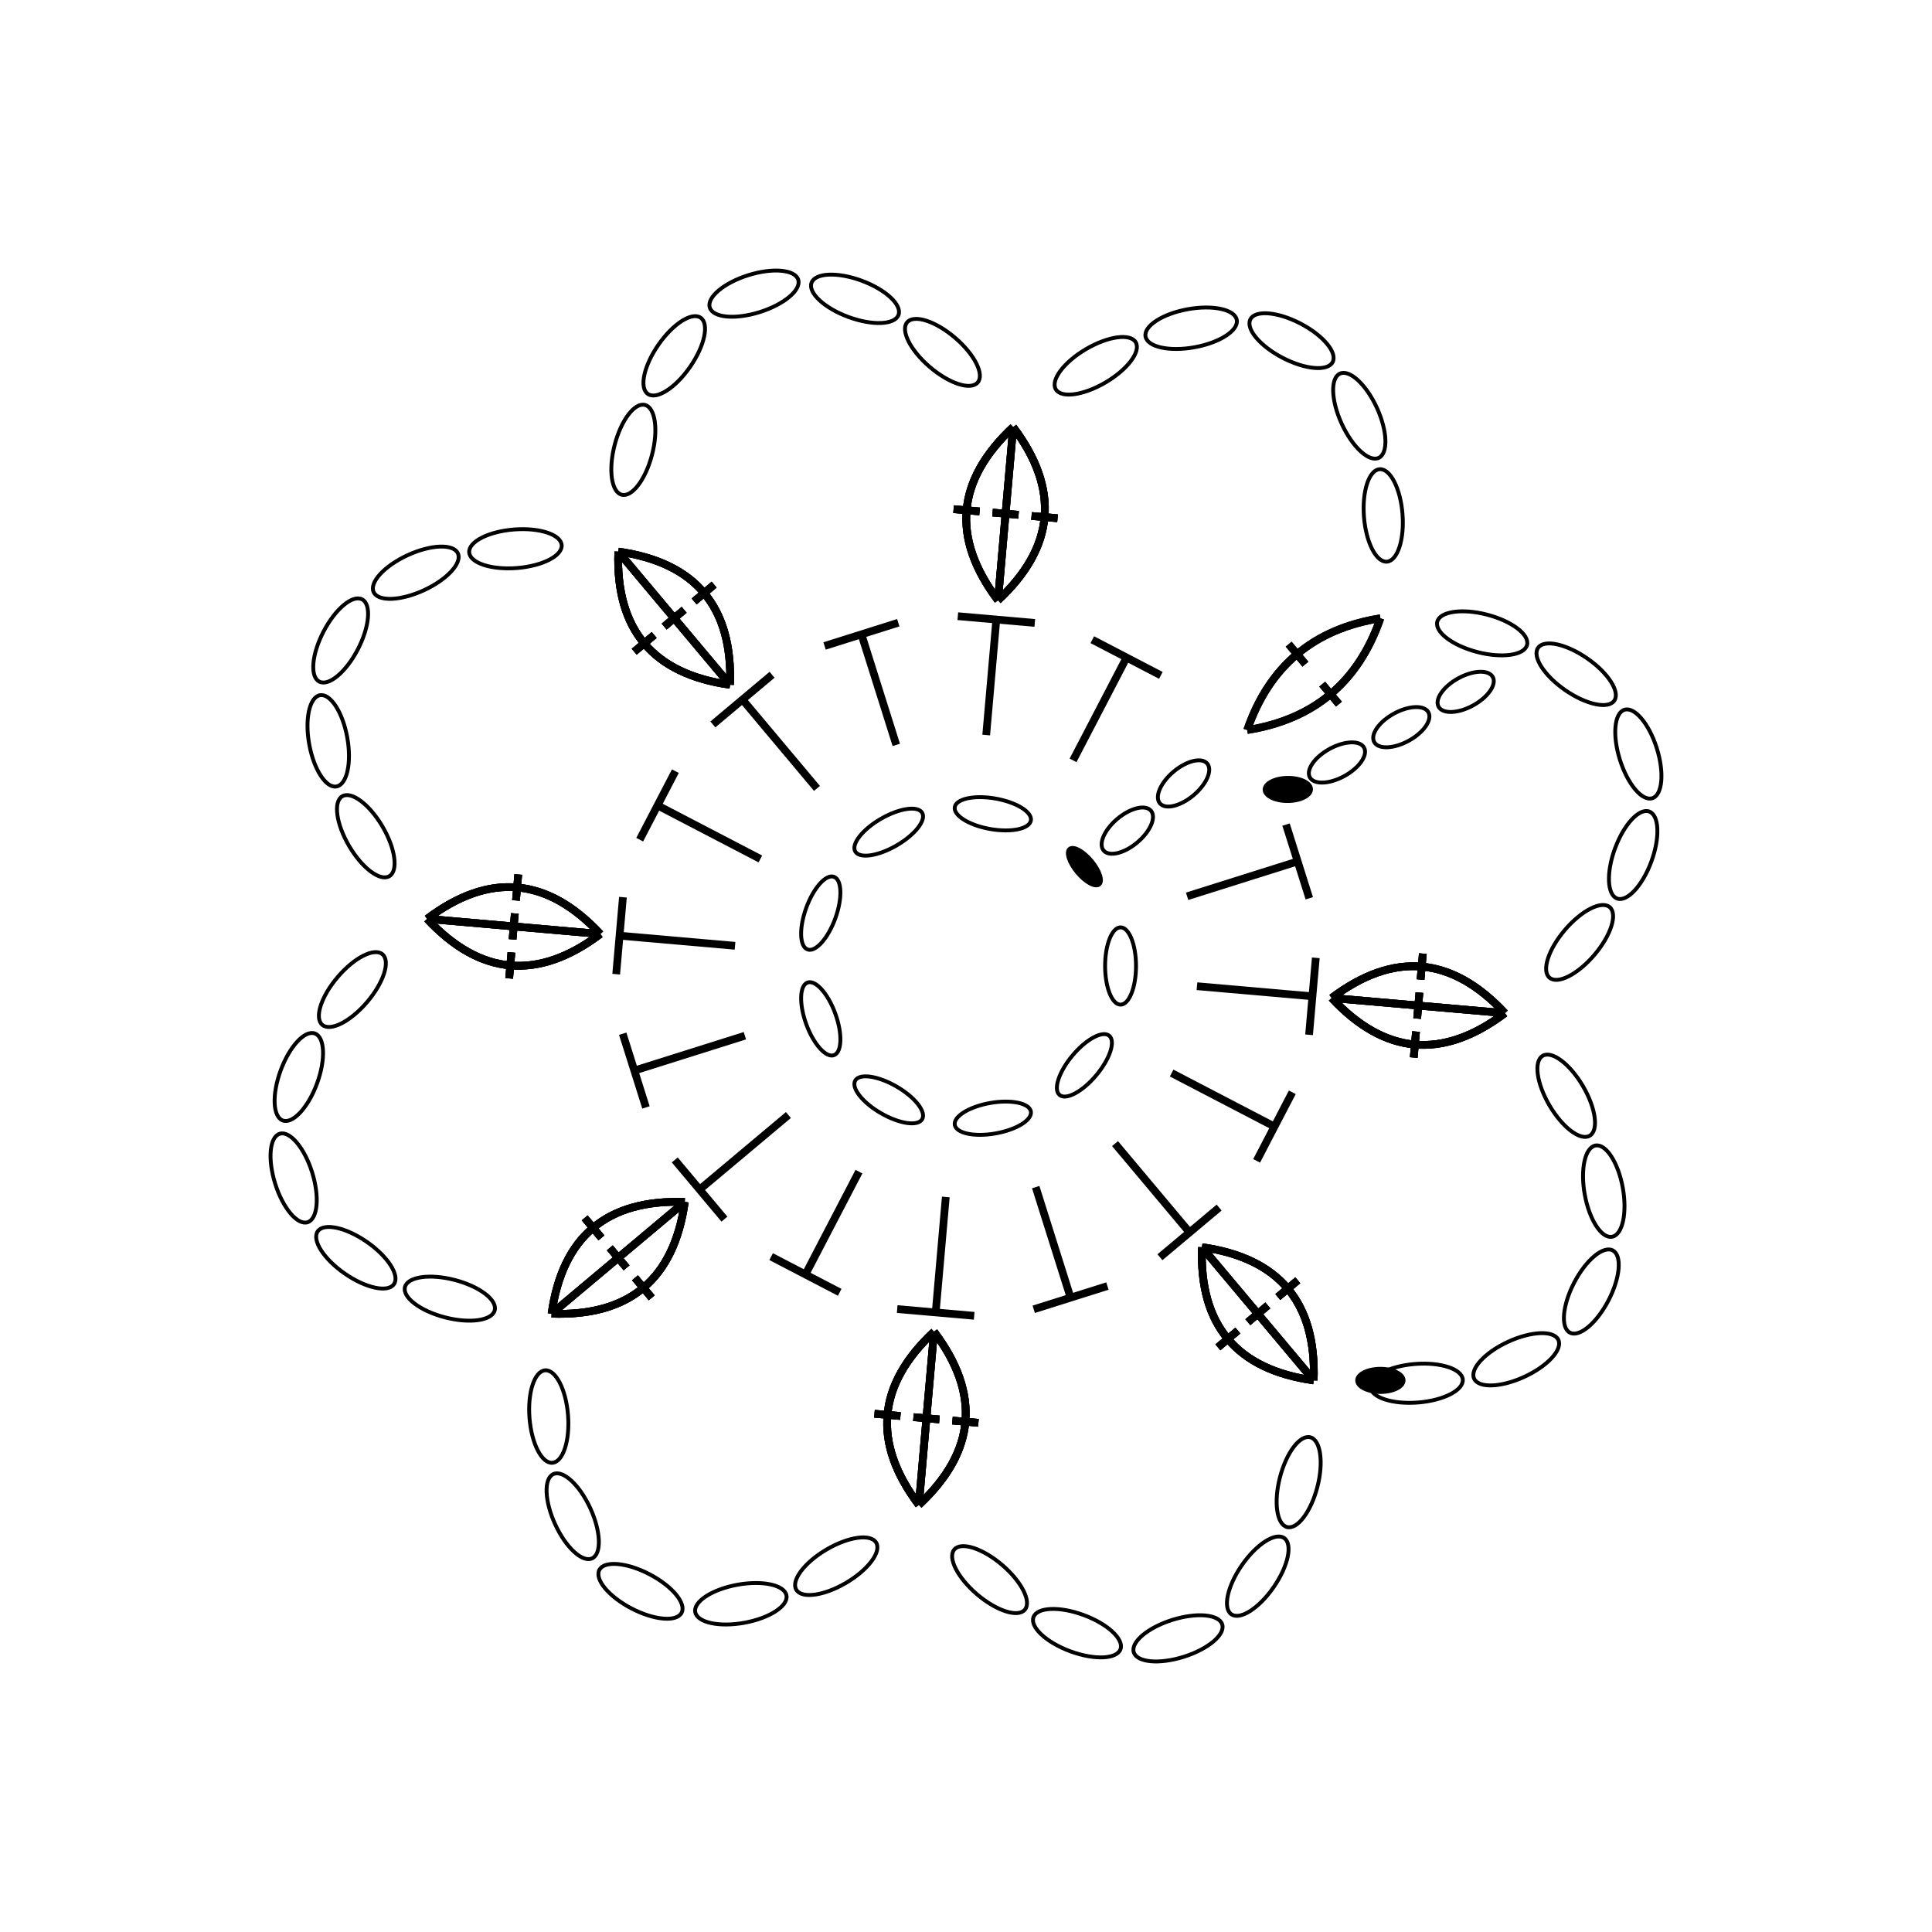
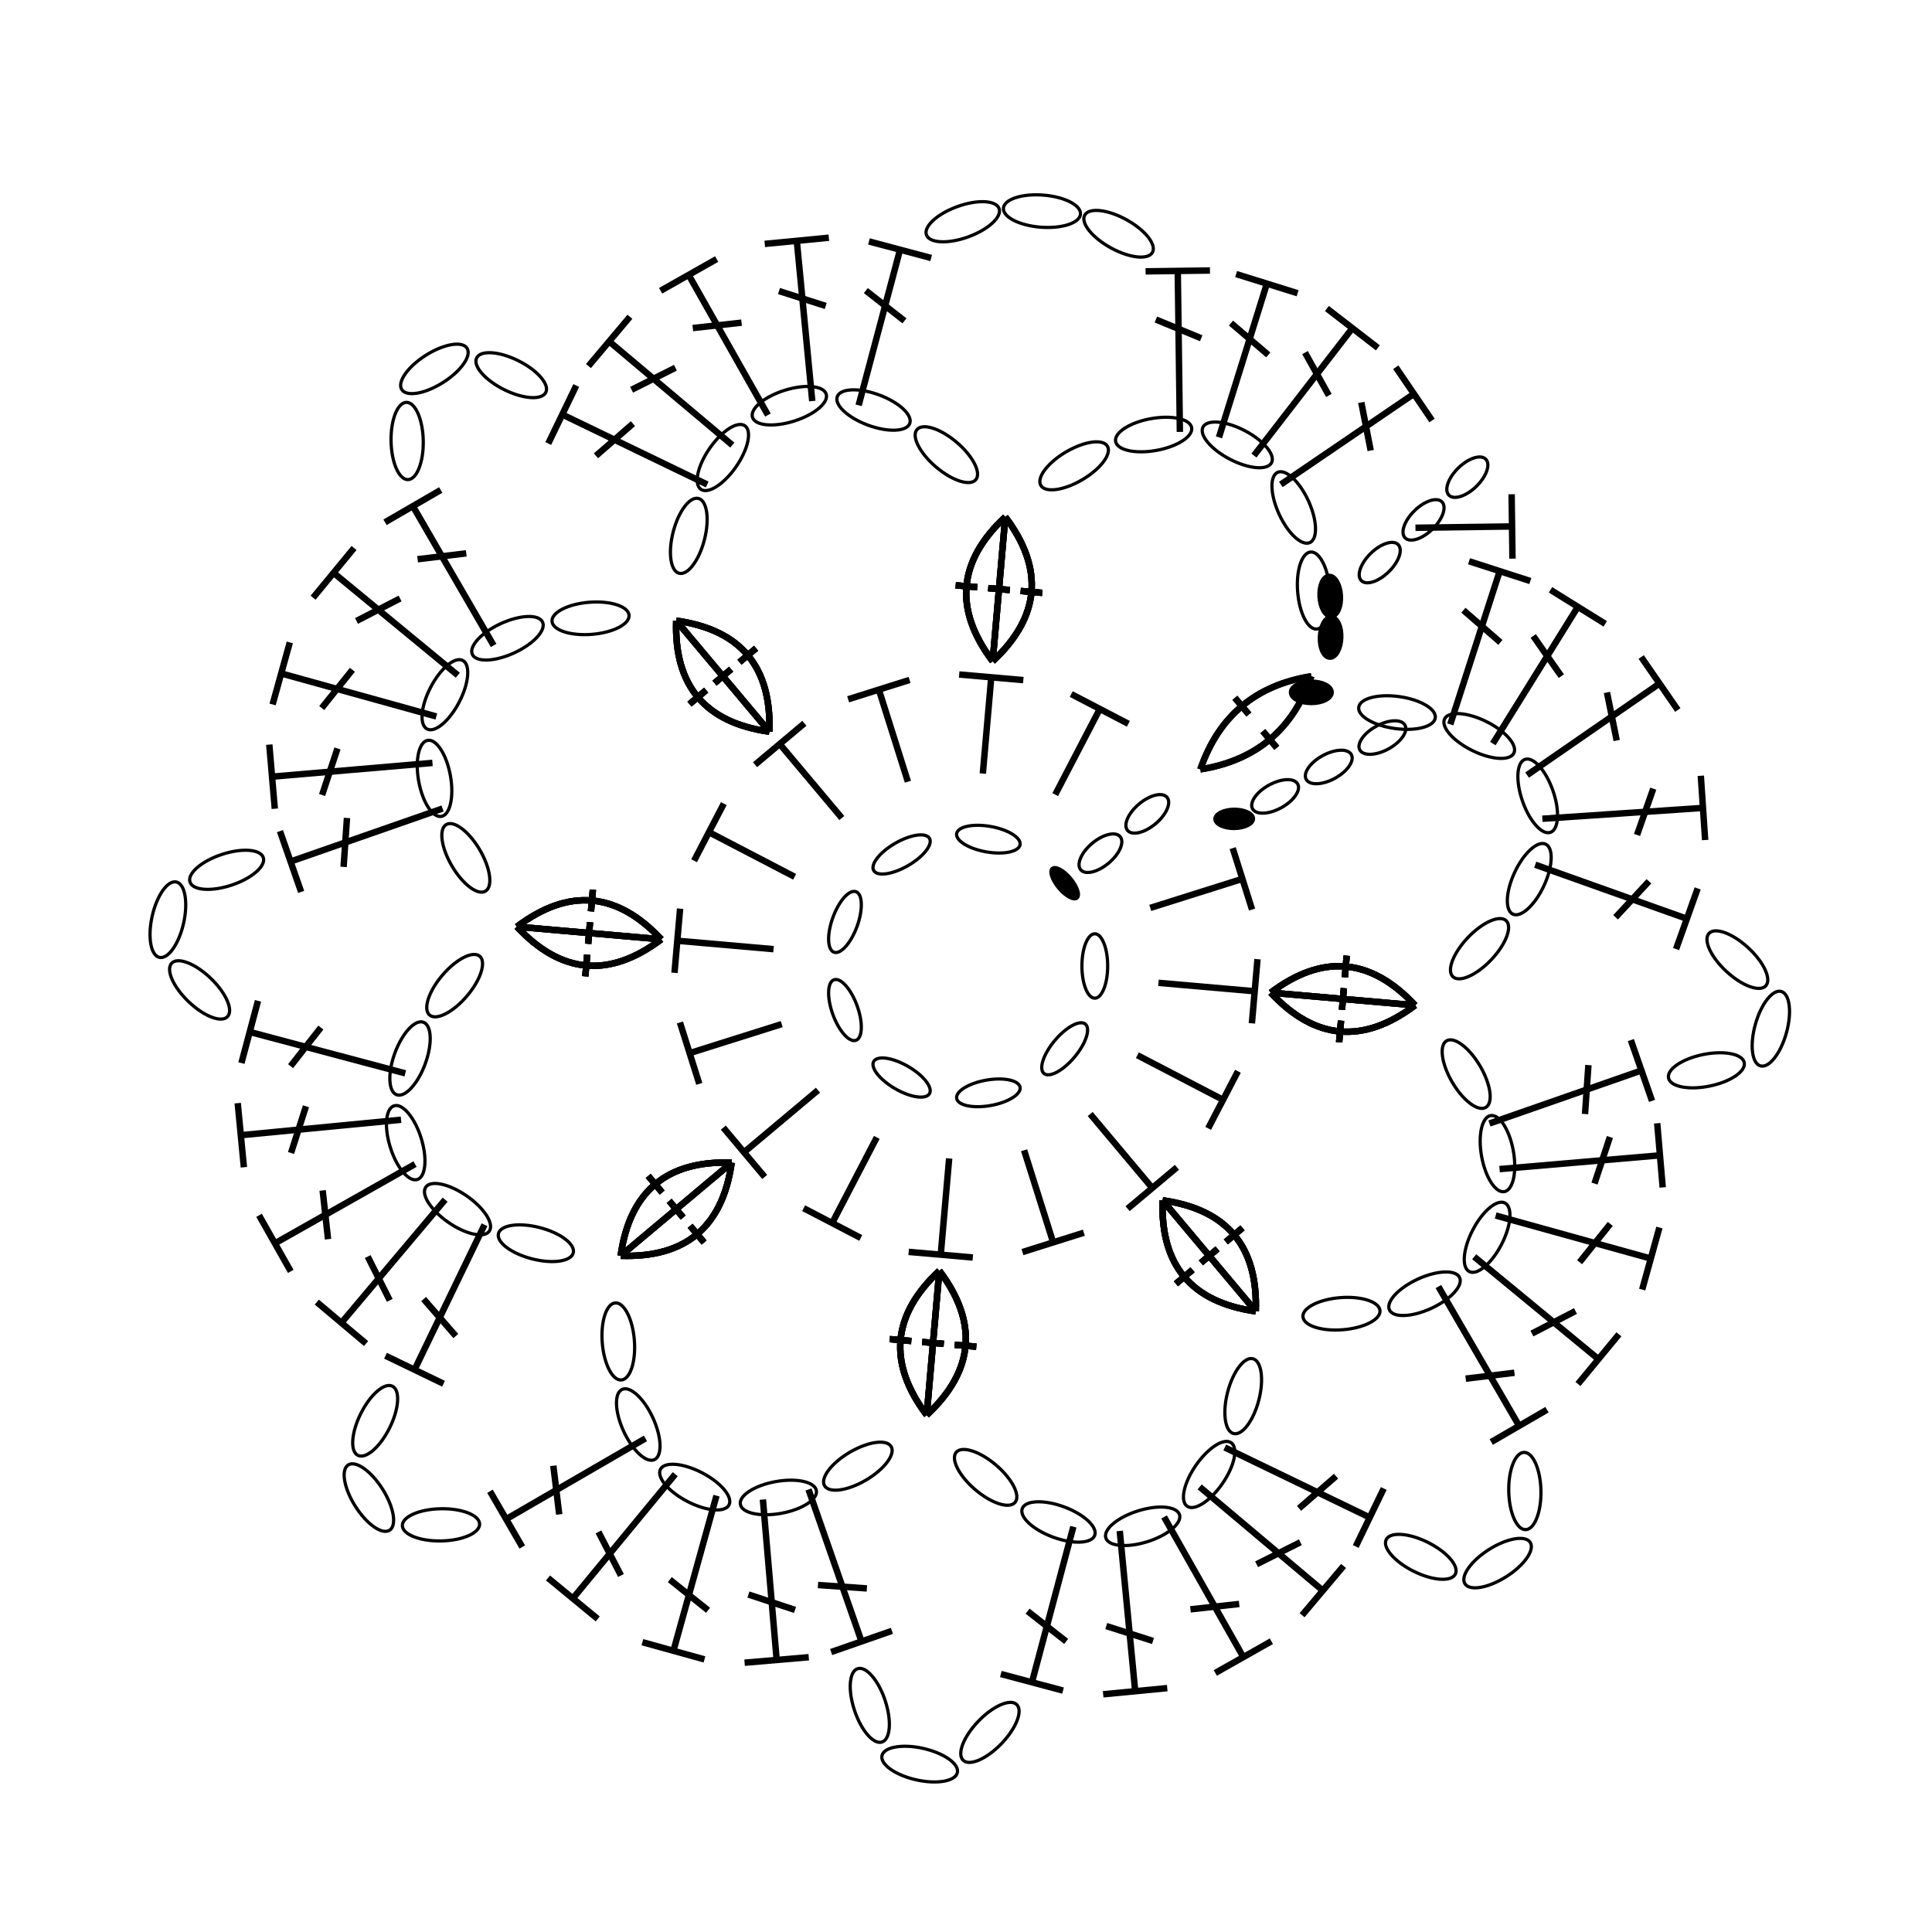
- <svg xmlns="http://www.w3.org/2000/svg" xmlns:xlink="http://www.w3.org/1999/xlink" width="500" height="500" viewBox="-250.0 -250.0 500 500">
+ <svg xmlns="http://www.w3.org/2000/svg" xmlns:xlink="http://www.w3.org/1999/xlink" width="600" height="600" viewBox="-300.0 -300.0 600 600">
  <defs>
    <g id="d0">
      <path d="M0,0 L0,-30" stroke-width="2" stroke="black" />
      <path d="M-10,-30 L10,-30" stroke-width="2" stroke="black" />
    </g>
    <g id="d1">
      <ellipse cx="0" cy="0" rx="12" ry="5" stroke="black" fill="none" stroke-width="1" />
    </g>
    <g id="d2">
      <ellipse cx="0" cy="0" rx="12" ry="5" stroke="black" fill="none" stroke-width="1" />
    </g>
    <g id="d3">
      <ellipse cx="0" cy="0" rx="12" ry="5" stroke="black" fill="none" stroke-width="1" />
    </g>
    <g id="d4">
      <ellipse cx="0" cy="0" rx="12" ry="5" stroke="black" fill="none" stroke-width="1" />
    </g>
    <g id="d5">
      <ellipse cx="0" cy="0" rx="12" ry="5" stroke="black" fill="none" stroke-width="1" />
    </g>
    <g id="d6">
      <ellipse cx="0" cy="0" rx="12" ry="5" stroke="black" fill="none" stroke-width="1" />
    </g>
    <g id="d7">
      <ellipse cx="0" cy="0" rx="12" ry="5" stroke="black" fill="none" stroke-width="1" />
    </g>
    <g id="d8">
+       <ellipse cx="0" cy="-5" rx="6" ry="3" stroke-width="2" stroke="black" fill="black" />
+     </g>
+     <g id="d9">
+       <ellipse cx="0" cy="0" rx="12" ry="5" stroke="black" fill="none" stroke-width="1" />
+     </g>
+     <g id="d10">
+       <path d="M0,0 L0,-50" stroke-width="2" stroke="black" />
+       <path d="M-10,-50 L10,-50" stroke-width="2" stroke="black" />
+       <path d="M-7,-35 L7,-29" stroke-width="2" stroke="black" />
+     </g>
+     <g id="d11">
+       <ellipse cx="0" cy="0" rx="12" ry="5" stroke="black" fill="none" stroke-width="1" />
+     </g>
+     <g id="d12">
+       <ellipse cx="0" cy="0" rx="12" ry="5" stroke="black" fill="none" stroke-width="1" />
+     </g>
+     <g id="d13">
+       <ellipse cx="0" cy="0" rx="12" ry="5" stroke="black" fill="none" stroke-width="1" />
+     </g>
+     <g id="d14">
+       <ellipse cx="0" cy="0" rx="12" ry="5" stroke="black" fill="none" stroke-width="1" />
+     </g>
+     <g id="d15">
+       <ellipse cx="0" cy="0" rx="12" ry="5" stroke="black" fill="none" stroke-width="1" />
+     </g>
+     <g id="d16">
+       <ellipse cx="0" cy="0" rx="12" ry="5" stroke="black" fill="none" stroke-width="1" />
+     </g>
+     <g id="d17">
      <ellipse cx="0" cy="0" rx="12" ry="5" stroke="black" fill="none" stroke-width="1" />
    </g>
  </defs>
-   <rect x="-250.0" y="-250.0" width="500" height="500" fill="white" />
+   <rect x="-300.0" y="-300.0" width="600" height="600" fill="white" />
  <ellipse cx="40.0" cy="0.0" rx="10" ry="4" fill="none" stroke="black" transform="rotate(90.0,40.0,0.0)" />
  <ellipse cx="30.642" cy="25.712" rx="10" ry="4" fill="none" stroke="black" transform="rotate(130.0,30.64178,25.7115)" />
  <ellipse cx="6.946" cy="39.392" rx="10" ry="4" fill="none" stroke="black" transform="rotate(170.0,6.945927,39.39231)" />
  <ellipse cx="-20" cy="34.641" rx="10" ry="4" fill="none" stroke="black" transform="rotate(210.0,-20,34.64102)" />
  <ellipse cx="-37.588" cy="13.681" rx="10" ry="4" fill="none" stroke="black" transform="rotate(250,-37.5877,13.68081)" />
  <ellipse cx="-37.588" cy="-13.681" rx="10" ry="4" fill="none" stroke="black" transform="rotate(290.0,-37.5877,-13.68081)" />
  <ellipse cx="-20" cy="-34.641" rx="10" ry="4" fill="none" stroke="black" transform="rotate(330.0,-20,-34.64102)" />
  <ellipse cx="6.946" cy="-39.392" rx="10" ry="4" fill="none" stroke="black" transform="rotate(370.0,6.945927,-39.39231)" />
  <ellipse cx="30.642" cy="-25.712" rx="6.0" ry="2.4" fill="black" stroke="black" transform="rotate(410.0,30.64178,-25.7115)" />
  <ellipse cx="41.749" cy="-35.032" rx="8" ry="4" fill="none" stroke="black" transform="rotate(-40,41.74942,-35.03192)" />
  <ellipse cx="56.304" cy="-47.245" rx="8" ry="4" fill="none" stroke="black" transform="rotate(-40,56.30427,-47.24489)" />
  <use xlink:href="#d0" x="0" y="0" transform="translate(27.70492,-53.22065) rotate(27.5,0,0)" />
  <use xlink:href="#d0" x="0" y="0" transform="translate(5.229345,-59.77168) rotate(5,0,0)" />
  <use xlink:href="#d0" x="0" y="0" transform="translate(-18.04235,-57.22302) rotate(-17.5,0,0)" />
  <use xlink:href="#d0" x="0" y="0" transform="translate(-38.56726,-45.96267) rotate(-40,0,0)" />
  <use xlink:href="#d0" x="0" y="0" transform="translate(-53.22065,-27.70492) rotate(-62.5,0,0)" />
  <use xlink:href="#d0" x="0" y="0" transform="translate(-59.77168,-5.229345) rotate(-85,0,0)" />
  <use xlink:href="#d0" x="0" y="0" transform="translate(-57.22302,18.04235) rotate(-107.5,0,0)" />
  <use xlink:href="#d0" x="0" y="0" transform="translate(-45.96267,38.56726) rotate(-130,0,0)" />
  <use xlink:href="#d0" x="0" y="0" transform="translate(-27.70492,53.22065) rotate(-152.5,0,0)" />
  <use xlink:href="#d0" x="0" y="0" transform="translate(-5.229345,59.77168) rotate(-175.0,0,0)" />
  <use xlink:href="#d0" x="0" y="0" transform="translate(18.04235,57.22302) rotate(-197.5,0,0)" />
  <use xlink:href="#d0" x="0" y="0" transform="translate(38.56726,45.96267) rotate(-220.0,0,0)" />
  <use xlink:href="#d0" x="0" y="0" transform="translate(53.22065,27.70492) rotate(-242.5,0,0)" />
  <use xlink:href="#d0" x="0" y="0" transform="translate(59.77168,5.229345) rotate(-265.0,0,0)" />
  <use xlink:href="#d0" x="0" y="0" transform="translate(57.22302,-18.04235) rotate(-287.5,0,0)" />
  <ellipse cx="83.289" cy="-45.694" rx="6" ry="3" fill="black" stroke="black" transform="rotate(-0.5017822,83.28904,-45.69393)" />
  <ellipse cx="96.002" cy="-52.668" rx="8" ry="4" fill="none" stroke="black" transform="rotate(-28.75,96.00158,-52.66827)" />
  <ellipse cx="112.659" cy="-61.807" rx="8" ry="4" fill="none" stroke="black" transform="rotate(-28.75,112.6594,-61.80706)" />
  <ellipse cx="129.317" cy="-70.946" rx="8" ry="4" fill="none" stroke="black" transform="rotate(-28.75,129.3172,-70.94584)" />
  <path d="M72.774,-61.065 Q81.333,-85.869,107.246,-89.99" stroke="black" fill="none" stroke-width="2" />
  <path d="M83.502,-83.284 L87.841,-78.113" stroke="black" fill="none" stroke-width="2" />
  <path d="M72.774,-61.065 Q98.688,-65.186,107.246,-89.99" stroke="black" fill="none" stroke-width="2" />
  <path d="M92.18,-72.942 L96.518,-67.771" stroke="black" fill="none" stroke-width="2" />
  <path d="M72.774,-61.065 Q81.333,-85.869,107.246,-89.99" stroke="black" fill="none" stroke-width="2" />
  <path d="M83.502,-83.284 L87.841,-78.113" stroke="black" fill="none" stroke-width="2" />
  <path d="M72.774,-61.065 Q98.688,-65.186,107.246,-89.99" stroke="black" fill="none" stroke-width="2" />
  <path d="M92.18,-72.942 L96.518,-67.771" stroke="black" fill="none" stroke-width="2" />
  <path d="M8.28,-94.638 Q-9.932,-118.818,12.202,-139.467" stroke="black" fill="none" stroke-width="2" />
  <path d="M-3.208,-118.229 L3.516,-117.641" stroke="black" fill="none" stroke-width="2" />
  <path d="M8.28,-94.638 Q10.241,-117.053,12.202,-139.467" stroke="black" fill="none" stroke-width="2" />
  <path d="M6.879,-117.347 L13.603,-116.759" stroke="black" fill="none" stroke-width="2" />
  <path d="M8.28,-94.638 Q30.414,-115.288,12.202,-139.467" stroke="black" fill="none" stroke-width="2" />
  <path d="M16.965,-116.465 L23.689,-115.876" stroke="black" fill="none" stroke-width="2" />
  <path d="M8.28,-94.638 Q-9.932,-118.818,12.202,-139.467" stroke="black" fill="none" stroke-width="2" />
  <path d="M-3.208,-118.229 L3.516,-117.641" stroke="black" fill="none" stroke-width="2" />
  <path d="M8.28,-94.638 Q10.241,-117.053,12.202,-139.467" stroke="black" fill="none" stroke-width="2" />
  <path d="M6.879,-117.347 L13.603,-116.759" stroke="black" fill="none" stroke-width="2" />
  <path d="M8.28,-94.638 Q30.414,-115.288,12.202,-139.467" stroke="black" fill="none" stroke-width="2" />
  <path d="M16.965,-116.465 L23.689,-115.876" stroke="black" fill="none" stroke-width="2" />
  <path d="M8.28,-94.638 Q-9.932,-118.818,12.202,-139.467" stroke="black" fill="none" stroke-width="2" />
  <path d="M-3.208,-118.229 L3.516,-117.641" stroke="black" fill="none" stroke-width="2" />
  <path d="M8.28,-94.638 Q10.241,-117.053,12.202,-139.467" stroke="black" fill="none" stroke-width="2" />
  <path d="M6.879,-117.347 L13.603,-116.759" stroke="black" fill="none" stroke-width="2" />
  <path d="M8.28,-94.638 Q30.414,-115.288,12.202,-139.467" stroke="black" fill="none" stroke-width="2" />
  <path d="M16.965,-116.465 L23.689,-115.876" stroke="black" fill="none" stroke-width="2" />
  <path d="M-61.065,-72.774 Q-91.04,-76.994,-89.99,-107.246" stroke="black" fill="none" stroke-width="2" />
  <path d="M-85.869,-81.333 L-80.698,-85.671" stroke="black" fill="none" stroke-width="2" />
  <path d="M-61.065,-72.774 Q-75.528,-90.01,-89.99,-107.246" stroke="black" fill="none" stroke-width="2" />
  <path d="M-78.113,-87.841 L-72.942,-92.18" stroke="black" fill="none" stroke-width="2" />
  <path d="M-61.065,-72.774 Q-60.015,-103.027,-89.99,-107.246" stroke="black" fill="none" stroke-width="2" />
  <path d="M-70.357,-94.349 L-65.186,-98.688" stroke="black" fill="none" stroke-width="2" />
  <path d="M-61.065,-72.774 Q-91.04,-76.994,-89.99,-107.246" stroke="black" fill="none" stroke-width="2" />
  <path d="M-85.869,-81.333 L-80.698,-85.671" stroke="black" fill="none" stroke-width="2" />
  <path d="M-61.065,-72.774 Q-75.528,-90.01,-89.99,-107.246" stroke="black" fill="none" stroke-width="2" />
  <path d="M-78.113,-87.841 L-72.942,-92.18" stroke="black" fill="none" stroke-width="2" />
  <path d="M-61.065,-72.774 Q-60.015,-103.027,-89.99,-107.246" stroke="black" fill="none" stroke-width="2" />
  <path d="M-70.357,-94.349 L-65.186,-98.688" stroke="black" fill="none" stroke-width="2" />
  <path d="M-61.065,-72.774 Q-91.04,-76.994,-89.99,-107.246" stroke="black" fill="none" stroke-width="2" />
  <path d="M-85.869,-81.333 L-80.698,-85.671" stroke="black" fill="none" stroke-width="2" />
  <path d="M-61.065,-72.774 Q-75.528,-90.01,-89.99,-107.246" stroke="black" fill="none" stroke-width="2" />
  <path d="M-78.113,-87.841 L-72.942,-92.18" stroke="black" fill="none" stroke-width="2" />
  <path d="M-61.065,-72.774 Q-60.015,-103.027,-89.99,-107.246" stroke="black" fill="none" stroke-width="2" />
  <path d="M-70.357,-94.349 L-65.186,-98.688" stroke="black" fill="none" stroke-width="2" />
  <path d="M-94.638,-8.28 Q-118.818,9.932,-139.467,-12.202" stroke="black" fill="none" stroke-width="2" />
  <path d="M-118.229,3.208 L-117.641,-3.516" stroke="black" fill="none" stroke-width="2" />
  <path d="M-94.638,-8.28 Q-117.053,-10.241,-139.467,-12.202" stroke="black" fill="none" stroke-width="2" />
  <path d="M-117.347,-6.879 L-116.759,-13.603" stroke="black" fill="none" stroke-width="2" />
  <path d="M-94.638,-8.28 Q-115.288,-30.414,-139.467,-12.202" stroke="black" fill="none" stroke-width="2" />
  <path d="M-116.465,-16.965 L-115.876,-23.689" stroke="black" fill="none" stroke-width="2" />
  <path d="M-94.638,-8.28 Q-118.818,9.932,-139.467,-12.202" stroke="black" fill="none" stroke-width="2" />
  <path d="M-118.229,3.208 L-117.641,-3.516" stroke="black" fill="none" stroke-width="2" />
  <path d="M-94.638,-8.28 Q-117.053,-10.241,-139.467,-12.202" stroke="black" fill="none" stroke-width="2" />
  <path d="M-117.347,-6.879 L-116.759,-13.603" stroke="black" fill="none" stroke-width="2" />
  <path d="M-94.638,-8.28 Q-115.288,-30.414,-139.467,-12.202" stroke="black" fill="none" stroke-width="2" />
  <path d="M-116.465,-16.965 L-115.876,-23.689" stroke="black" fill="none" stroke-width="2" />
  <path d="M-94.638,-8.28 Q-118.818,9.932,-139.467,-12.202" stroke="black" fill="none" stroke-width="2" />
  <path d="M-118.229,3.208 L-117.641,-3.516" stroke="black" fill="none" stroke-width="2" />
  <path d="M-94.638,-8.28 Q-117.053,-10.241,-139.467,-12.202" stroke="black" fill="none" stroke-width="2" />
  <path d="M-117.347,-6.879 L-116.759,-13.603" stroke="black" fill="none" stroke-width="2" />
  <path d="M-94.638,-8.28 Q-115.288,-30.414,-139.467,-12.202" stroke="black" fill="none" stroke-width="2" />
  <path d="M-116.465,-16.965 L-115.876,-23.689" stroke="black" fill="none" stroke-width="2" />
  <path d="M-72.774,61.065 Q-76.994,91.04,-107.246,89.99" stroke="black" fill="none" stroke-width="2" />
  <path d="M-81.333,85.869 L-85.671,80.698" stroke="black" fill="none" stroke-width="2" />
  <path d="M-72.774,61.065 Q-90.01,75.528,-107.246,89.99" stroke="black" fill="none" stroke-width="2" />
  <path d="M-87.841,78.113 L-92.18,72.942" stroke="black" fill="none" stroke-width="2" />
  <path d="M-72.774,61.065 Q-103.027,60.015,-107.246,89.99" stroke="black" fill="none" stroke-width="2" />
  <path d="M-94.349,70.357 L-98.688,65.186" stroke="black" fill="none" stroke-width="2" />
  <path d="M-72.774,61.065 Q-76.994,91.04,-107.246,89.99" stroke="black" fill="none" stroke-width="2" />
  <path d="M-81.333,85.869 L-85.671,80.698" stroke="black" fill="none" stroke-width="2" />
  <path d="M-72.774,61.065 Q-90.01,75.528,-107.246,89.99" stroke="black" fill="none" stroke-width="2" />
  <path d="M-87.841,78.113 L-92.18,72.942" stroke="black" fill="none" stroke-width="2" />
  <path d="M-72.774,61.065 Q-103.027,60.015,-107.246,89.99" stroke="black" fill="none" stroke-width="2" />
  <path d="M-94.349,70.357 L-98.688,65.186" stroke="black" fill="none" stroke-width="2" />
  <path d="M-72.774,61.065 Q-76.994,91.04,-107.246,89.99" stroke="black" fill="none" stroke-width="2" />
  <path d="M-81.333,85.869 L-85.671,80.698" stroke="black" fill="none" stroke-width="2" />
  <path d="M-72.774,61.065 Q-90.01,75.528,-107.246,89.99" stroke="black" fill="none" stroke-width="2" />
  <path d="M-87.841,78.113 L-92.18,72.942" stroke="black" fill="none" stroke-width="2" />
  <path d="M-72.774,61.065 Q-103.027,60.015,-107.246,89.99" stroke="black" fill="none" stroke-width="2" />
  <path d="M-94.349,70.357 L-98.688,65.186" stroke="black" fill="none" stroke-width="2" />
  <path d="M-8.28,94.638 Q9.932,118.818,-12.202,139.467" stroke="black" fill="none" stroke-width="2" />
  <path d="M3.208,118.229 L-3.516,117.641" stroke="black" fill="none" stroke-width="2" />
  <path d="M-8.28,94.638 Q-10.241,117.053,-12.202,139.467" stroke="black" fill="none" stroke-width="2" />
  <path d="M-6.879,117.347 L-13.603,116.759" stroke="black" fill="none" stroke-width="2" />
  <path d="M-8.28,94.638 Q-30.414,115.288,-12.202,139.467" stroke="black" fill="none" stroke-width="2" />
  <path d="M-16.965,116.465 L-23.689,115.876" stroke="black" fill="none" stroke-width="2" />
  <path d="M-8.28,94.638 Q9.932,118.818,-12.202,139.467" stroke="black" fill="none" stroke-width="2" />
  <path d="M3.208,118.229 L-3.516,117.641" stroke="black" fill="none" stroke-width="2" />
  <path d="M-8.28,94.638 Q-10.241,117.053,-12.202,139.467" stroke="black" fill="none" stroke-width="2" />
  <path d="M-6.879,117.347 L-13.603,116.759" stroke="black" fill="none" stroke-width="2" />
  <path d="M-8.28,94.638 Q-30.414,115.288,-12.202,139.467" stroke="black" fill="none" stroke-width="2" />
  <path d="M-16.965,116.465 L-23.689,115.876" stroke="black" fill="none" stroke-width="2" />
  <path d="M-8.28,94.638 Q9.932,118.818,-12.202,139.467" stroke="black" fill="none" stroke-width="2" />
  <path d="M3.208,118.229 L-3.516,117.641" stroke="black" fill="none" stroke-width="2" />
  <path d="M-8.28,94.638 Q-10.241,117.053,-12.202,139.467" stroke="black" fill="none" stroke-width="2" />
  <path d="M-6.879,117.347 L-13.603,116.759" stroke="black" fill="none" stroke-width="2" />
  <path d="M-8.28,94.638 Q-30.414,115.288,-12.202,139.467" stroke="black" fill="none" stroke-width="2" />
  <path d="M-16.965,116.465 L-23.689,115.876" stroke="black" fill="none" stroke-width="2" />
  <path d="M61.065,72.774 Q91.04,76.994,89.99,107.246" stroke="black" fill="none" stroke-width="2" />
  <path d="M85.869,81.333 L80.698,85.671" stroke="black" fill="none" stroke-width="2" />
  <path d="M61.065,72.774 Q75.528,90.01,89.99,107.246" stroke="black" fill="none" stroke-width="2" />
  <path d="M78.113,87.841 L72.942,92.18" stroke="black" fill="none" stroke-width="2" />
  <path d="M61.065,72.774 Q60.015,103.027,89.99,107.246" stroke="black" fill="none" stroke-width="2" />
  <path d="M70.357,94.349 L65.186,98.688" stroke="black" fill="none" stroke-width="2" />
  <path d="M61.065,72.774 Q91.04,76.994,89.99,107.246" stroke="black" fill="none" stroke-width="2" />
  <path d="M85.869,81.333 L80.698,85.671" stroke="black" fill="none" stroke-width="2" />
  <path d="M61.065,72.774 Q75.528,90.01,89.99,107.246" stroke="black" fill="none" stroke-width="2" />
  <path d="M78.113,87.841 L72.942,92.18" stroke="black" fill="none" stroke-width="2" />
  <path d="M61.065,72.774 Q60.015,103.027,89.99,107.246" stroke="black" fill="none" stroke-width="2" />
  <path d="M70.357,94.349 L65.186,98.688" stroke="black" fill="none" stroke-width="2" />
  <path d="M61.065,72.774 Q91.04,76.994,89.99,107.246" stroke="black" fill="none" stroke-width="2" />
  <path d="M85.869,81.333 L80.698,85.671" stroke="black" fill="none" stroke-width="2" />
  <path d="M61.065,72.774 Q75.528,90.01,89.99,107.246" stroke="black" fill="none" stroke-width="2" />
  <path d="M78.113,87.841 L72.942,92.18" stroke="black" fill="none" stroke-width="2" />
  <path d="M61.065,72.774 Q60.015,103.027,89.99,107.246" stroke="black" fill="none" stroke-width="2" />
  <path d="M70.357,94.349 L65.186,98.688" stroke="black" fill="none" stroke-width="2" />
  <path d="M94.638,8.28 Q118.818,-9.932,139.467,12.202" stroke="black" fill="none" stroke-width="2" />
  <path d="M118.229,-3.208 L117.641,3.516" stroke="black" fill="none" stroke-width="2" />
  <path d="M94.638,8.28 Q117.053,10.241,139.467,12.202" stroke="black" fill="none" stroke-width="2" />
  <path d="M117.347,6.879 L116.759,13.603" stroke="black" fill="none" stroke-width="2" />
  <path d="M94.638,8.28 Q115.288,30.414,139.467,12.202" stroke="black" fill="none" stroke-width="2" />
  <path d="M116.465,16.965 L115.876,23.689" stroke="black" fill="none" stroke-width="2" />
  <path d="M94.638,8.28 Q118.818,-9.932,139.467,12.202" stroke="black" fill="none" stroke-width="2" />
  <path d="M118.229,-3.208 L117.641,3.516" stroke="black" fill="none" stroke-width="2" />
  <path d="M94.638,8.28 Q117.053,10.241,139.467,12.202" stroke="black" fill="none" stroke-width="2" />
  <path d="M117.347,6.879 L116.759,13.603" stroke="black" fill="none" stroke-width="2" />
  <path d="M94.638,8.28 Q115.288,30.414,139.467,12.202" stroke="black" fill="none" stroke-width="2" />
  <path d="M116.465,16.965 L115.876,23.689" stroke="black" fill="none" stroke-width="2" />
  <path d="M94.638,8.28 Q118.818,-9.932,139.467,12.202" stroke="black" fill="none" stroke-width="2" />
  <path d="M118.229,-3.208 L117.641,3.516" stroke="black" fill="none" stroke-width="2" />
  <path d="M94.638,8.28 Q117.053,10.241,139.467,12.202" stroke="black" fill="none" stroke-width="2" />
  <path d="M117.347,6.879 L116.759,13.603" stroke="black" fill="none" stroke-width="2" />
  <path d="M94.638,8.28 Q115.288,30.414,139.467,12.202" stroke="black" fill="none" stroke-width="2" />
  <path d="M116.465,16.965 L115.876,23.689" stroke="black" fill="none" stroke-width="2" />
  <use xlink:href="#d1" x="0" y="0" transform="translate(107.9802,-116.6039) rotate(-94.53157)" />
  <use xlink:href="#d1" x="0" y="0" transform="translate(101.7815,-142.4005) rotate(-114.7022)" />
  <use xlink:href="#d1" x="0" y="0" transform="translate(84.24578,-161.8346) rotate(-152.5)" />
  <use xlink:href="#d1" x="0" y="0" transform="translate(58.26819,-165.0521) rotate(169.7022)" />
  <use xlink:href="#d1" x="0" y="0" transform="translate(33.58144,-155.3335) rotate(149.5316)" />
  <use xlink:href="#d2" x="0" y="0" transform="translate(-6.097882,-158.805) rotate(-139.5316)" />
  <use xlink:href="#d2" x="0" y="0" transform="translate(-28.72198,-172.6627) rotate(-159.7022)" />
  <use xlink:href="#d2" x="0" y="0" transform="translate(-54.86361,-174.0051) rotate(162.5)" />
  <use xlink:href="#d2" x="0" y="0" transform="translate(-75.5076,-157.9113) rotate(124.7022)" />
  <use xlink:href="#d2" x="0" y="0" transform="translate(-86.09171,-133.583) rotate(104.5316)" />
  <use xlink:href="#d3" x="0" y="0" transform="translate(-116.6039,-107.9802) rotate(175.4684)" />
  <use xlink:href="#d3" x="0" y="0" transform="translate(-142.4005,-101.7815) rotate(155.2978)" />
  <use xlink:href="#d3" x="0" y="0" transform="translate(-161.8346,-84.24578) rotate(117.5)" />
  <use xlink:href="#d3" x="0" y="0" transform="translate(-165.0521,-58.26819) rotate(79.70224)" />
  <use xlink:href="#d3" x="0" y="0" transform="translate(-155.3335,-33.58144) rotate(59.53157)" />
  <use xlink:href="#d4" x="0" y="0" transform="translate(-158.805,6.097882) rotate(130.4684)" />
  <use xlink:href="#d4" x="0" y="0" transform="translate(-172.6627,28.72198) rotate(110.2978)" />
  <use xlink:href="#d4" x="0" y="0" transform="translate(-174.0051,54.86361) rotate(72.5)" />
  <use xlink:href="#d4" x="0" y="0" transform="translate(-157.9113,75.5076) rotate(34.70224)" />
  <use xlink:href="#d4" x="0" y="0" transform="translate(-133.583,86.09171) rotate(14.53157)" />
  <use xlink:href="#d5" x="0" y="0" transform="translate(-107.9802,116.6039) rotate(85.46843)" />
  <use xlink:href="#d5" x="0" y="0" transform="translate(-101.7815,142.4005) rotate(65.29776)" />
  <use xlink:href="#d5" x="0" y="0" transform="translate(-84.24578,161.8346) rotate(27.5)" />
  <use xlink:href="#d5" x="0" y="0" transform="translate(-58.26819,165.0521) rotate(-10.29776)" />
  <use xlink:href="#d5" x="0" y="0" transform="translate(-33.58144,155.3335) rotate(-30.46843)" />
  <use xlink:href="#d6" x="0" y="0" transform="translate(6.097882,158.805) rotate(40.46843)" />
  <use xlink:href="#d6" x="0" y="0" transform="translate(28.72198,172.6627) rotate(20.29776)" />
  <use xlink:href="#d6" x="0" y="0" transform="translate(54.86361,174.0051) rotate(-17.5)" />
  <use xlink:href="#d6" x="0" y="0" transform="translate(75.5076,157.9113) rotate(-55.29776)" />
  <use xlink:href="#d6" x="0" y="0" transform="translate(86.09171,133.583) rotate(-75.46843)" />
  <use xlink:href="#d7" x="0" y="0" transform="translate(116.6039,107.9802) rotate(-4.531573)" />
  <use xlink:href="#d7" x="0" y="0" transform="translate(142.4005,101.7815) rotate(-24.70224)" />
  <use xlink:href="#d7" x="0" y="0" transform="translate(161.8346,84.24578) rotate(-62.5)" />
  <use xlink:href="#d7" x="0" y="0" transform="translate(165.0521,58.26819) rotate(-100.2978)" />
  <use xlink:href="#d7" x="0" y="0" transform="translate(155.3335,33.58144) rotate(-120.4684)" />
-   <use xlink:href="#d8" x="0" y="0" transform="translate(158.805,-6.097882) rotate(-49.53157)" />
-   <use xlink:href="#d8" x="0" y="0" transform="translate(172.6627,-28.72198) rotate(-69.70224)" />
-   <use xlink:href="#d8" x="0" y="0" transform="translate(174.0051,-54.86361) rotate(-107.5)" />
-   <use xlink:href="#d8" x="0" y="0" transform="translate(157.9113,-75.5076) rotate(-145.2978)" />
-   <use xlink:href="#d8" x="0" y="0" transform="translate(133.583,-86.09171) rotate(-165.4684)" />
-   <ellipse cx="107.246" cy="107.246" rx="6" ry="3" fill="black" stroke="black" />
+   <use xlink:href="#d8" x="0" y="0" transform="translate(107.2462, -89.99027) rotate(180, 0, 0)" />
+   <use xlink:href="#d9" x="0" y="0" transform="translate(159.4831,-5.373011) rotate(-46.44128)" />
+   <use xlink:href="#d9" x="0" y="0" transform="translate(174.9244,-26.9757) rotate(-64.9072)" />
+   <use xlink:href="#d9" x="0" y="0" transform="translate(177.5497,-52.83461) rotate(-109.2645)" />
+   <use xlink:href="#d9" x="0" y="0" transform="translate(159.3882,-71.42853) rotate(-153.6217)" />
+   <use xlink:href="#d9" x="0" y="0" transform="translate(133.852,-78.70965) rotate(-172.0877)" />
+   <use xlink:href="#d8" x="0" y="0" transform="translate(108.2289, -102.2554) rotate(92.22935, 0, 0)" />
+   <use xlink:href="#d8" x="0" y="0" transform="translate(108.1227, -114.5576) rotate(86.55699, 0, 0)" />
+   <use xlink:href="#d10" x="0" y="0" transform="translate(97.76983, -149.5472) rotate(55.75324, 0, 0)" />
+   <use xlink:href="#d10" x="0" y="0" transform="translate(89.42181, -158.5212) rotate(37.69235, 0, 0)" />
+   <use xlink:href="#d10" x="0" y="0" transform="translate(78.56276, -164.1741) rotate(17.30765, 0, 0)" />
+   <use xlink:href="#d10" x="0" y="0" transform="translate(66.42341, -165.8651) rotate(359.2468, 0, 0)" />
+   <use xlink:href="#d10" x="0" y="0" transform="translate(-33.34034, -174.1328) rotate(14.90215, 0, 0)" />
+   <use xlink:href="#d10" x="0" y="0" transform="translate(-47.74883, -175.447) rotate(354.4927, 0, 0)" />
+   <use xlink:href="#d10" x="0" y="0" transform="translate(-61.51874, -171.1054) rotate(330.5073, 0, 0)" />
+   <use xlink:href="#d10" x="0" y="0" transform="translate(-72.56767, -161.7645) rotate(310.0978, 0, 0)" />
+   <use xlink:href="#d10" x="0" y="0" transform="translate(-80.35847, -149.5261) rotate(295.7764, 0, 0)" />
+   <use xlink:href="#d10" x="0" y="0" transform="translate(-146.7057, -99.55531) rotate(329.9022, 0, 0)" />
+   <use xlink:href="#d10" x="0" y="0" transform="translate(-157.8233, -90.29627) rotate(309.4927, 0, 0)" />
+   <use xlink:href="#d10" x="0" y="0" transform="translate(-164.4901, -77.48948) rotate(285.5073, 0, 0)" />
+   <use xlink:href="#d10" x="0" y="0" transform="translate(-165.6978, -63.07167) rotate(265.0978, 0, 0)" />
+   <use xlink:href="#d10" x="0" y="0" transform="translate(-162.553, -48.90892) rotate(250.7764, 0, 0)" />
+   <use xlink:href="#d10" x="0" y="0" transform="translate(-174.1328, 33.34034) rotate(284.9022, 0, 0)" />
+   <use xlink:href="#d10" x="0" y="0" transform="translate(-175.447, 47.74883) rotate(264.4927, 0, 0)" />
+   <use xlink:href="#d10" x="0" y="0" transform="translate(-171.1054, 61.51874) rotate(240.5073, 0, 0)" />
+   <use xlink:href="#d10" x="0" y="0" transform="translate(-161.7645, 72.56767) rotate(220.0978, 0, 0)" />
+   <use xlink:href="#d10" x="0" y="0" transform="translate(-149.5261, 80.35847) rotate(205.7764, 0, 0)" />
+   <use xlink:href="#d10" x="0" y="0" transform="translate(-99.55531, 146.7057) rotate(239.9022, 0, 0)" />
+   <use xlink:href="#d10" x="0" y="0" transform="translate(-90.29627, 157.8233) rotate(219.4927, 0, 0)" />
+   <use xlink:href="#d10" x="0" y="0" transform="translate(-77.48948, 164.4901) rotate(195.5073, 0, 0)" />
+   <use xlink:href="#d10" x="0" y="0" transform="translate(-63.07167, 165.6978) rotate(175.0978, 0, 0)" />
+   <use xlink:href="#d10" x="0" y="0" transform="translate(-48.90892, 162.553) rotate(160.7764, 0, 0)" />
+   <use xlink:href="#d10" x="0" y="0" transform="translate(33.34034, 174.1328) rotate(194.9022, 0, 0)" />
+   <use xlink:href="#d10" x="0" y="0" transform="translate(47.74883, 175.447) rotate(174.4927, 0, 0)" />
+   <use xlink:href="#d10" x="0" y="0" transform="translate(61.51874, 171.1054) rotate(150.5073, 0, 0)" />
+   <use xlink:href="#d10" x="0" y="0" transform="translate(72.56767, 161.7645) rotate(130.0978, 0, 0)" />
+   <use xlink:href="#d10" x="0" y="0" transform="translate(80.35847, 149.5261) rotate(115.7764, 0, 0)" />
+   <use xlink:href="#d10" x="0" y="0" transform="translate(146.7057, 99.55531) rotate(149.9022, 0, 0)" />
+   <use xlink:href="#d10" x="0" y="0" transform="translate(157.8233, 90.29627) rotate(129.4927, 0, 0)" />
+   <use xlink:href="#d10" x="0" y="0" transform="translate(164.4901, 77.48948) rotate(105.5073, 0, 0)" />
+   <use xlink:href="#d10" x="0" y="0" transform="translate(165.6978, 63.07167) rotate(85.09785, 0, 0)" />
+   <use xlink:href="#d10" x="0" y="0" transform="translate(162.553, 48.90892) rotate(70.77645, 0, 0)" />
+   <use xlink:href="#d10" x="0" y="0" transform="translate(176.7738, -31.45559) rotate(109.6098, 0, 0)" />
+   <use xlink:href="#d10" x="0" y="0" transform="translate(178.9895, -45.72826) rotate(86.13331, 0, 0)" />
+   <use xlink:href="#d10" x="0" y="0" transform="translate(174.2494, -59.29074) rotate(55.33775, 0, 0)" />
+   <use xlink:href="#d10" x="0" y="0" transform="translate(163.6255, -69.07601) rotate(31.86122, 0, 0)" />
+   <use xlink:href="#d10" x="0" y="0" transform="translate(150.3986, -75.04063) rotate(17.87103, 0, 0)" />
+   <ellipse cx="128.486" cy="-125.281" rx="8" ry="4" fill="none" stroke="black" transform="rotate(-44.2763,128.4864,-125.2809)" />
+   <ellipse cx="142.09" cy="-138.545" rx="8" ry="4" fill="none" stroke="black" transform="rotate(-44.2763,142.0901,-138.5452)" />
+   <ellipse cx="155.694" cy="-151.809" rx="8" ry="4" fill="none" stroke="black" transform="rotate(-44.2763,155.6937,-151.8095)" />
+   <use xlink:href="#d11" x="0" y="0" transform="translate(47.38784,-227.4046) rotate(-151.2351)" />
+   <use xlink:href="#d11" x="0" y="0" transform="translate(23.58944,-234.4275) rotate(-175.5885)" />
+   <use xlink:href="#d11" x="0" y="0" transform="translate(-1.004524,-231.138) rotate(160.0581)" />
+   <use xlink:href="#d12" x="0" y="0" transform="translate(-141.2362,-183.4874) rotate(-153.4719)" />
+   <use xlink:href="#d12" x="0" y="0" transform="translate(-165.0917,-185.4365) rotate(147.6872)" />
+   <use xlink:href="#d12" x="0" y="0" transform="translate(-173.5534,-163.0472) rotate(88.84622)" />
+   <use xlink:href="#d13" x="0" y="0" transform="translate(-229.6143,-29.87612) rotate(161.5281)" />
+   <use xlink:href="#d13" x="0" y="0" transform="translate(-247.8609,-14.386) rotate(102.6872)" />
+   <use xlink:href="#d13" x="0" y="0" transform="translate(-238.0126,7.428952) rotate(43.84622)" />
+   <use xlink:href="#d14" x="0" y="0" transform="translate(-183.4874,141.2362) rotate(116.5281)" />
+   <use xlink:href="#d14" x="0" y="0" transform="translate(-185.4365,165.0917) rotate(57.68716)" />
+   <use xlink:href="#d14" x="0" y="0" transform="translate(-163.0472,173.5534) rotate(-1.153783)" />
+   <use xlink:href="#d15" x="0" y="0" transform="translate(-29.87612,229.6143) rotate(71.52811)" />
+   <use xlink:href="#d15" x="0" y="0" transform="translate(-14.386,247.8609) rotate(12.68716)" />
+   <use xlink:href="#d15" x="0" y="0" transform="translate(7.428952,238.0126) rotate(-46.15378)" />
+   <use xlink:href="#d16" x="0" y="0" transform="translate(141.2362,183.4874) rotate(26.52811)" />
+   <use xlink:href="#d16" x="0" y="0" transform="translate(165.0917,185.4365) rotate(-32.31284)" />
+   <use xlink:href="#d16" x="0" y="0" transform="translate(173.5534,163.0472) rotate(-91.15378)" />
+   <use xlink:href="#d17" x="0" y="0" transform="translate(229.9335,32.39225) rotate(-11.4766)" />
+   <use xlink:href="#d17" x="0" y="0" transform="translate(249.9566,19.465) rotate(-74.36269)" />
+   <use xlink:href="#d17" x="0" y="0" transform="translate(239.5542,-1.978568) rotate(-137.2488)" />
+   <use xlink:href="#d0" x="0" y="0" transform="translate(139.5841, -136.1018) rotate(89.22723, 0, 0)" />
</svg>
